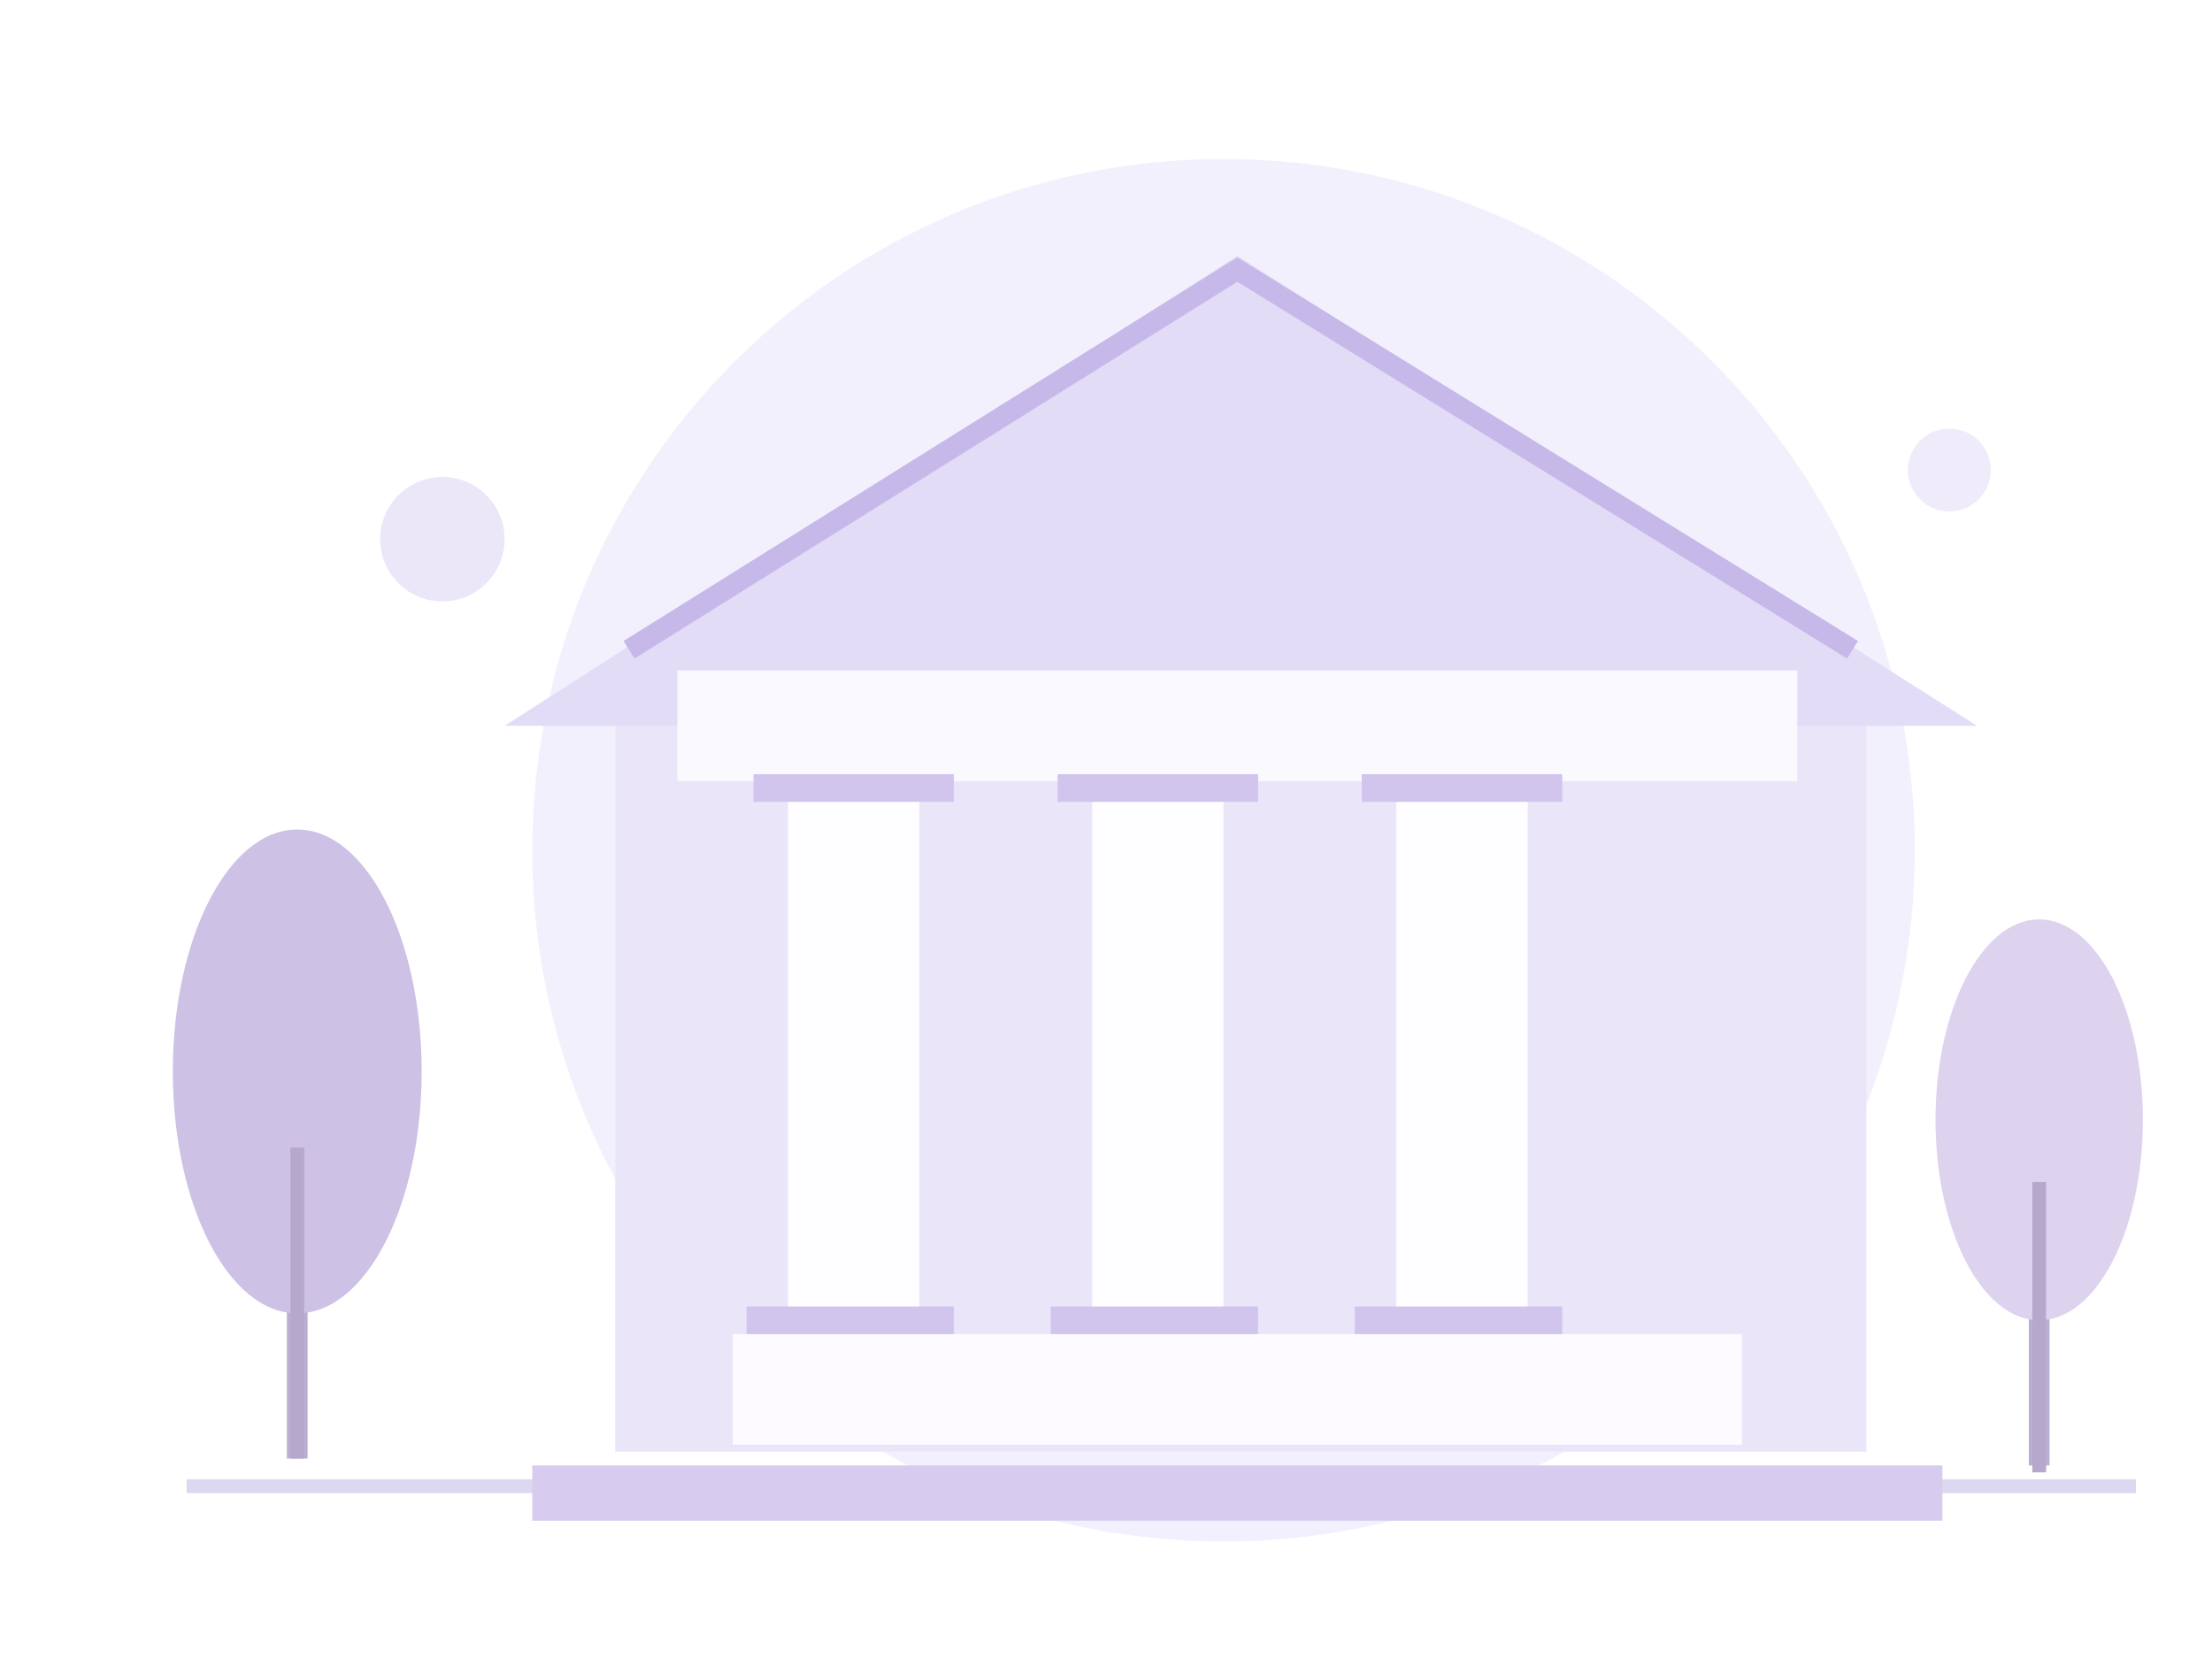
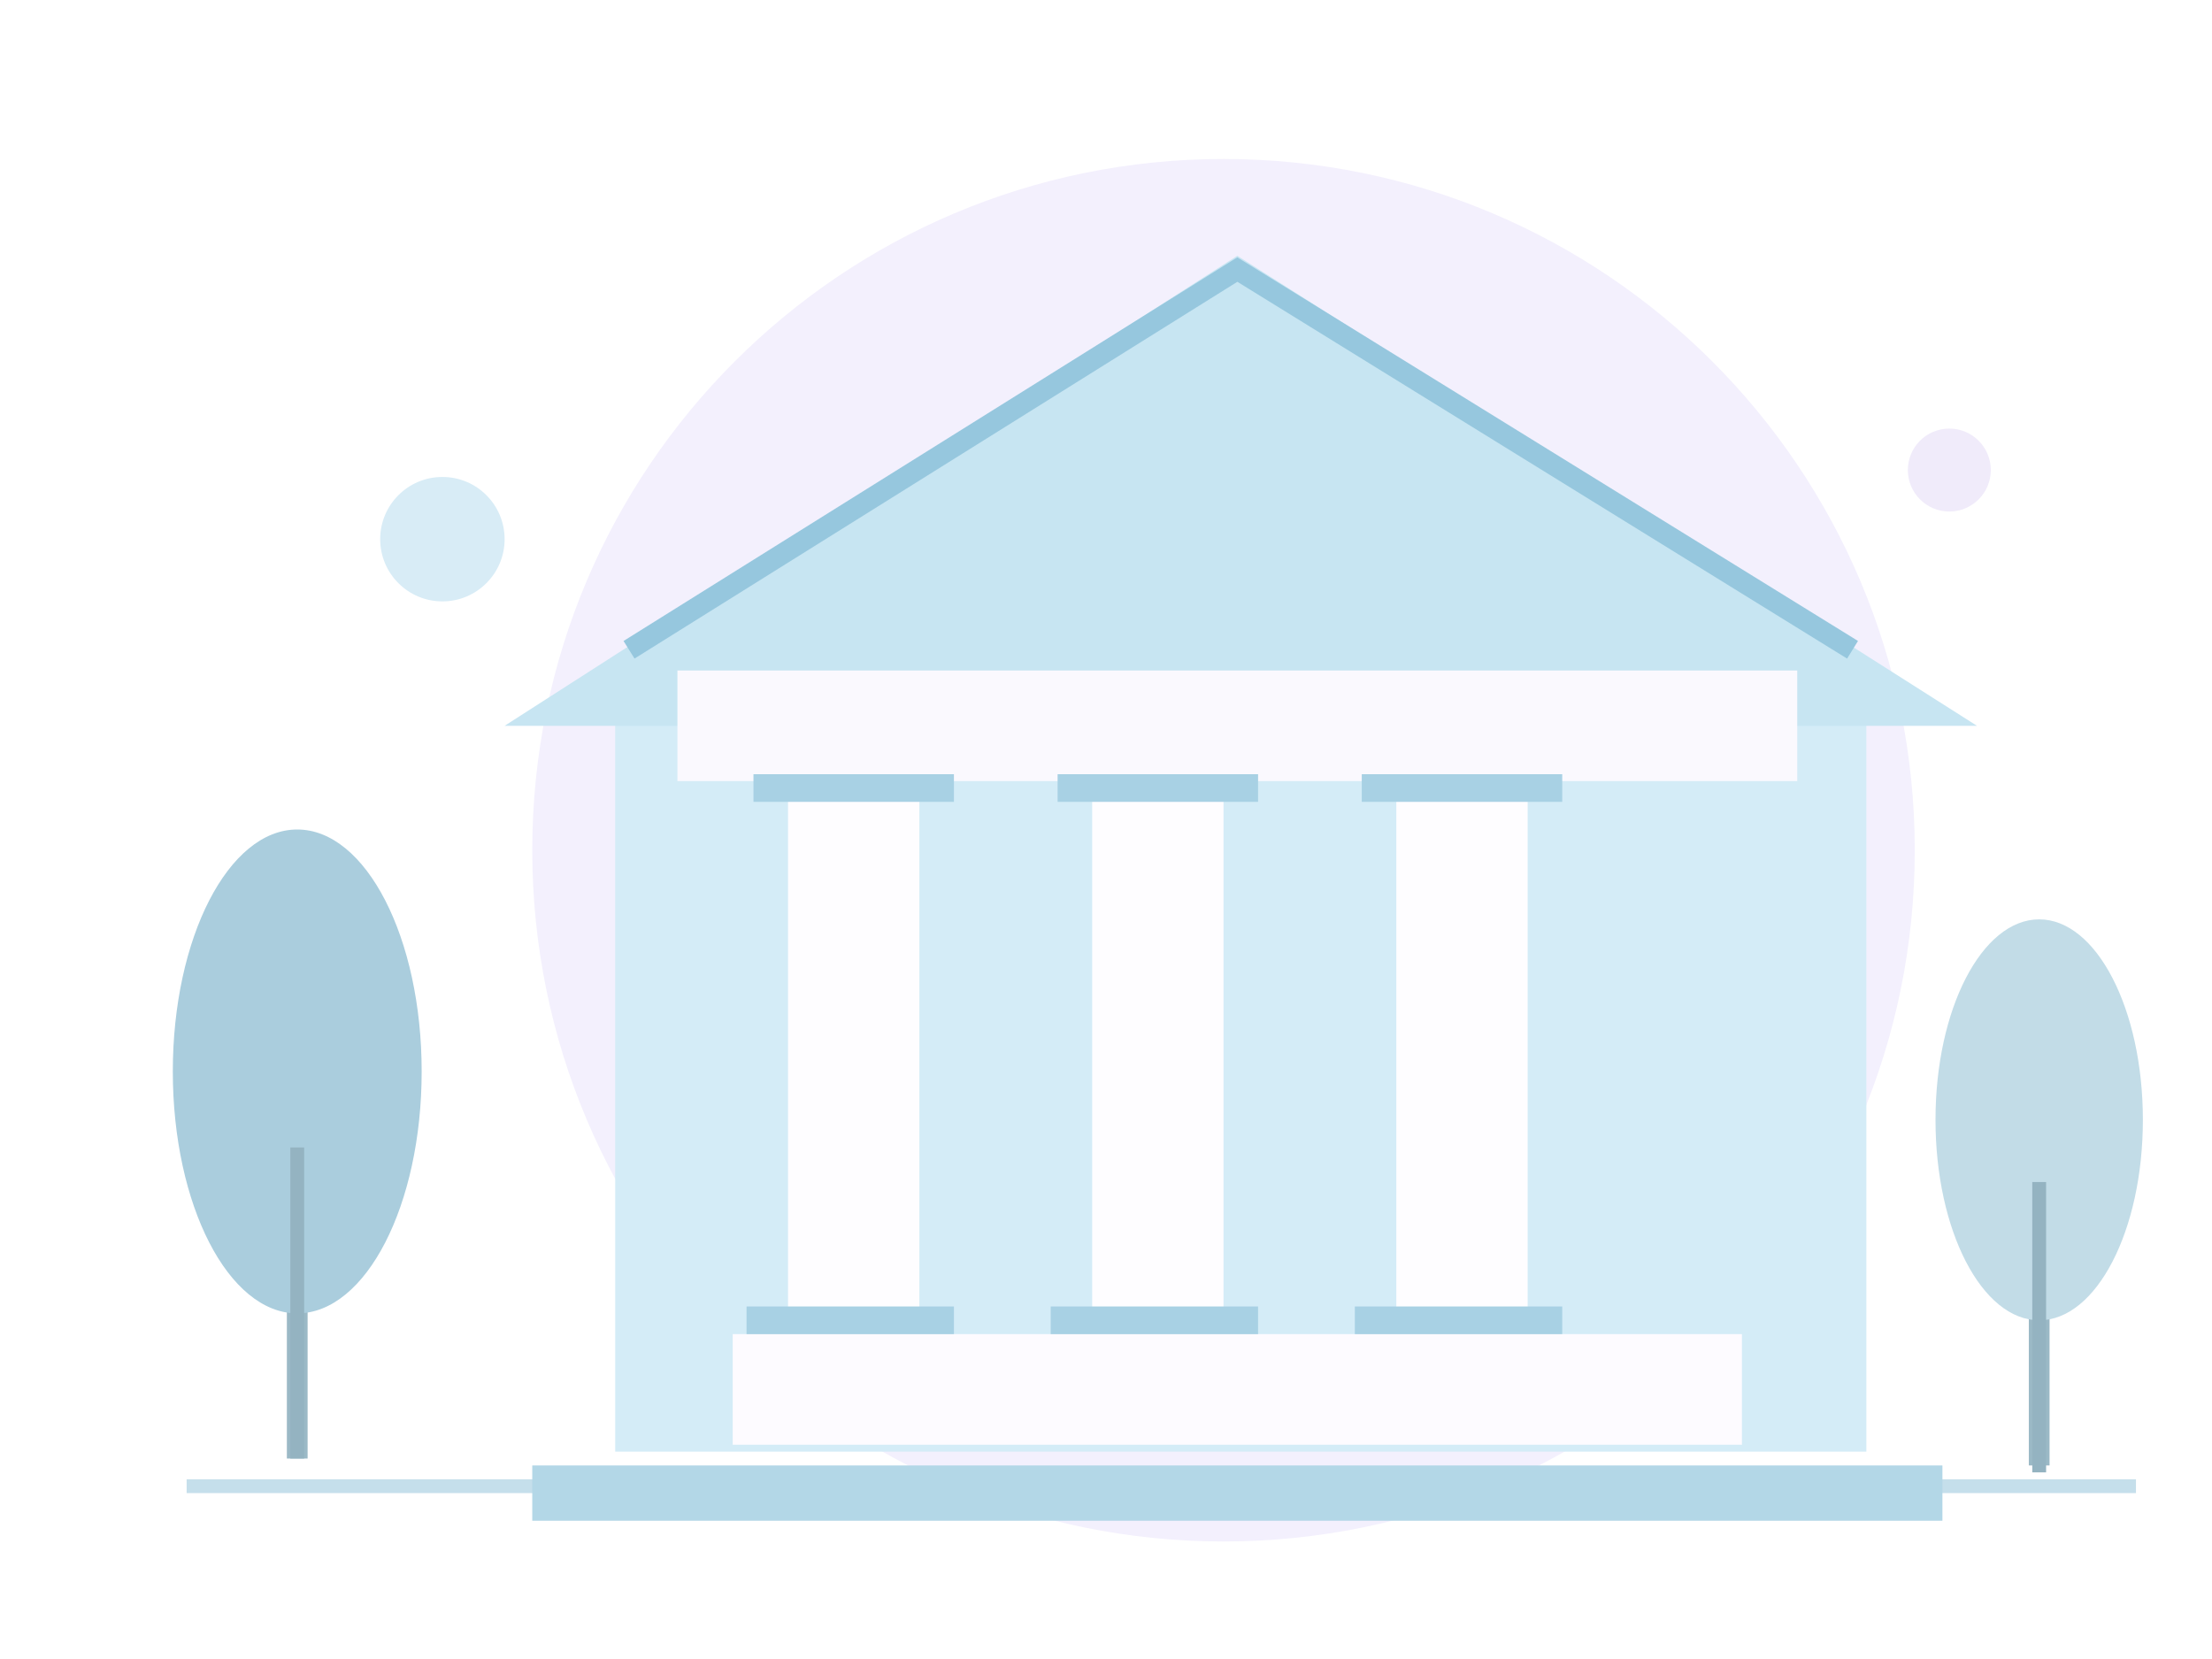
<svg xmlns="http://www.w3.org/2000/svg" viewBox="0 0 320 240" fill="none">
  <circle cx="177" cy="123" r="100" fill="#F3F0FD" />
-   <path d="M27 215H309" stroke="#DDD7F1" stroke-width="2" />
-   <path d="M89 210V103H270V210" fill="#EBE5FA" />
-   <path d="M73 105L179 37L286 105H73Z" fill="#E3DCF7" />
-   <path d="M91 94L179 39L268 94" stroke="#C6B9E9" stroke-width="3" />
+   <path d="M27 215H309" stroke="#c5dfeb" stroke-width="2" />
+   <path d="M89 210V103H270V210" fill="#d4ecf7" />
+   <path d="M73 105L179 37L286 105H73Z" fill="#c7e5f2" />
+   <path d="M91 94L179 39L268 94" stroke="#96c7de" stroke-width="3" />
  <path d="M98 97H260V113H98Z" fill="#FAF9FE" />
  <path d="M106 193H252V209H106Z" fill="#FDFBFF" />
  <path d="M114 115H133V190H114ZM158 115H177V190H158ZM202 115H221V190H202Z" fill="#FEFDFF" />
-   <path d="M109 114H138M153 114H182M197 114H226M108 191H138M152 191H182M196 191H226" stroke="#D1C5ED" stroke-width="4" />
-   <path d="M77 212H281V220H77Z" fill="#D7CCEF" />
-   <path d="M43 211V151M295 212V160" stroke="#BAAFD2" stroke-width="3" />
-   <ellipse cx="43" cy="155" rx="18" ry="35" fill="#CEC1E6" />
-   <ellipse cx="295" cy="162" rx="15" ry="29" fill="#DDD3EE" />
-   <path d="M43 211V166M295 213V171" stroke="#B6A8CD" stroke-width="2" />
-   <circle cx="64" cy="78" r="9" fill="#ECE6F9" />
+   <path d="M109 114H138M153 114H182M197 114H226M108 191H138M152 191H182M196 191H226" stroke="#a8d1e4" stroke-width="4" />
+   <path d="M77 212H281V220H77Z" fill="#b3d7e7" />
+   <path d="M43 211V151M295 212V160" stroke="#9bb9c6" stroke-width="3" />
+   <ellipse cx="43" cy="155" rx="18" ry="35" fill="#aacddd" />
+   <ellipse cx="295" cy="162" rx="15" ry="29" fill="#c2dce7" />
+   <path d="M43 211V166M295 213V171" stroke="#94b3c1" stroke-width="2" />
+   <circle cx="64" cy="78" r="9" fill="#d8ecf6" />
  <circle cx="282" cy="68" r="6" fill="#F0EBFA" />
</svg>
